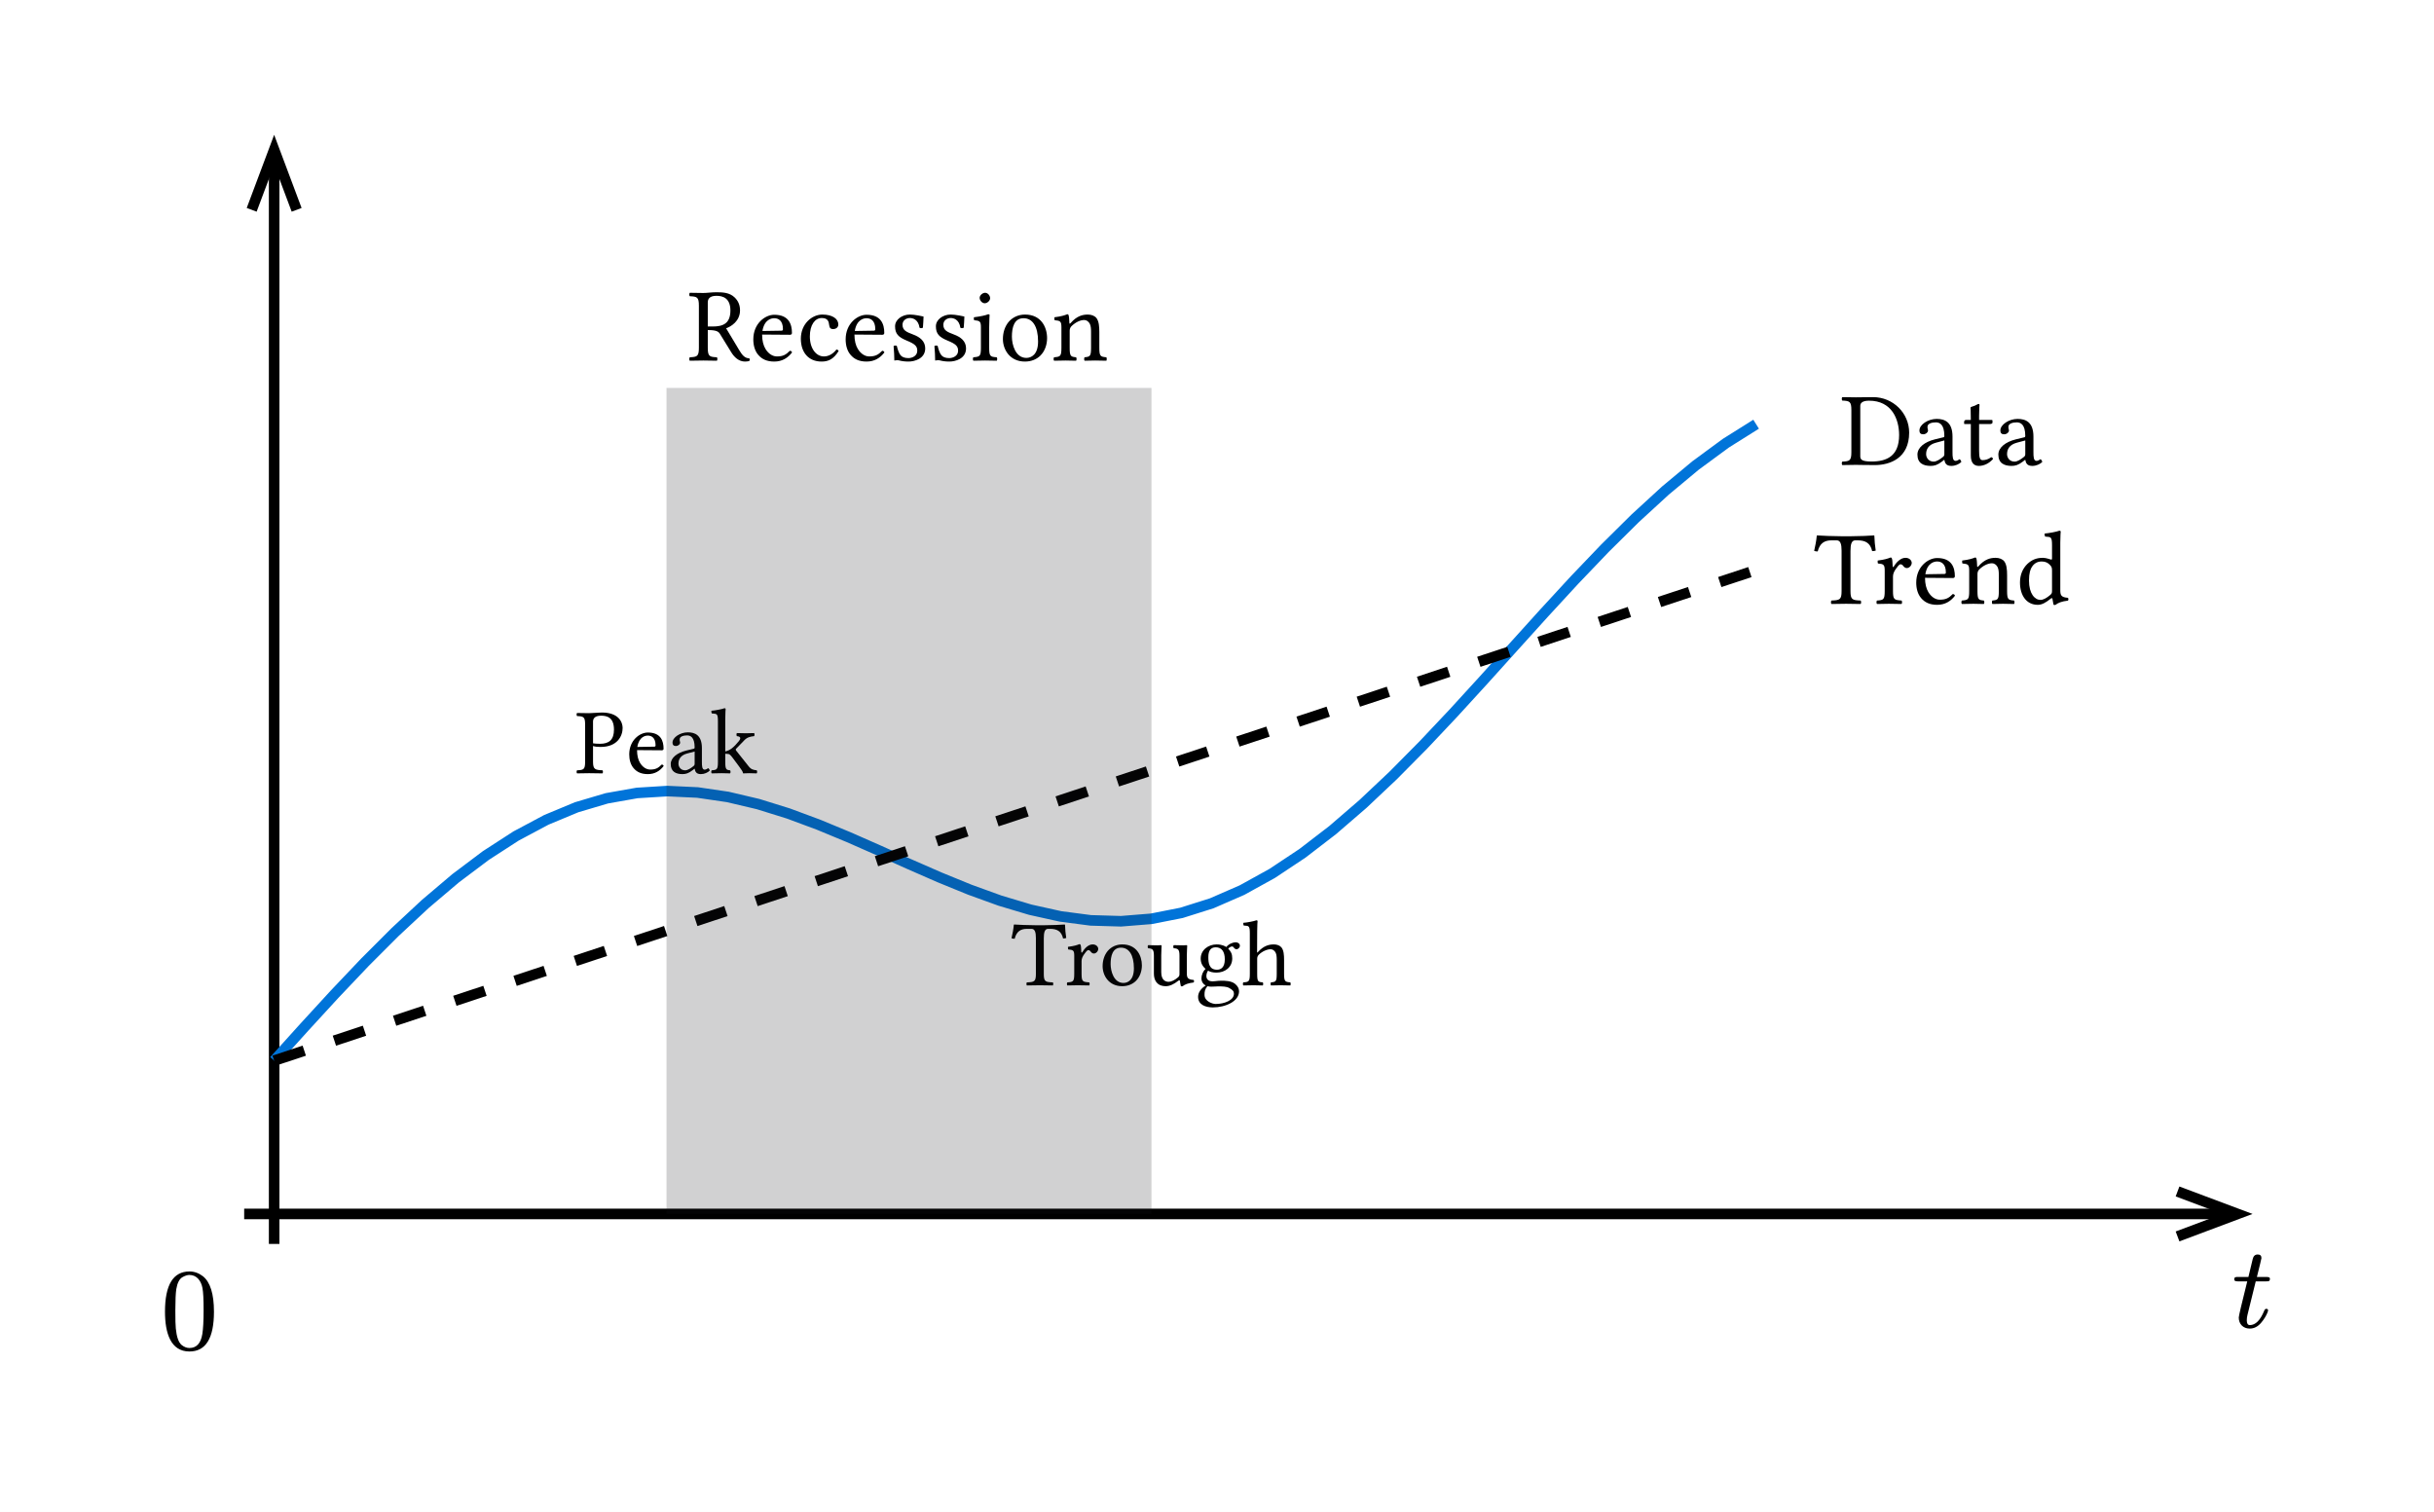
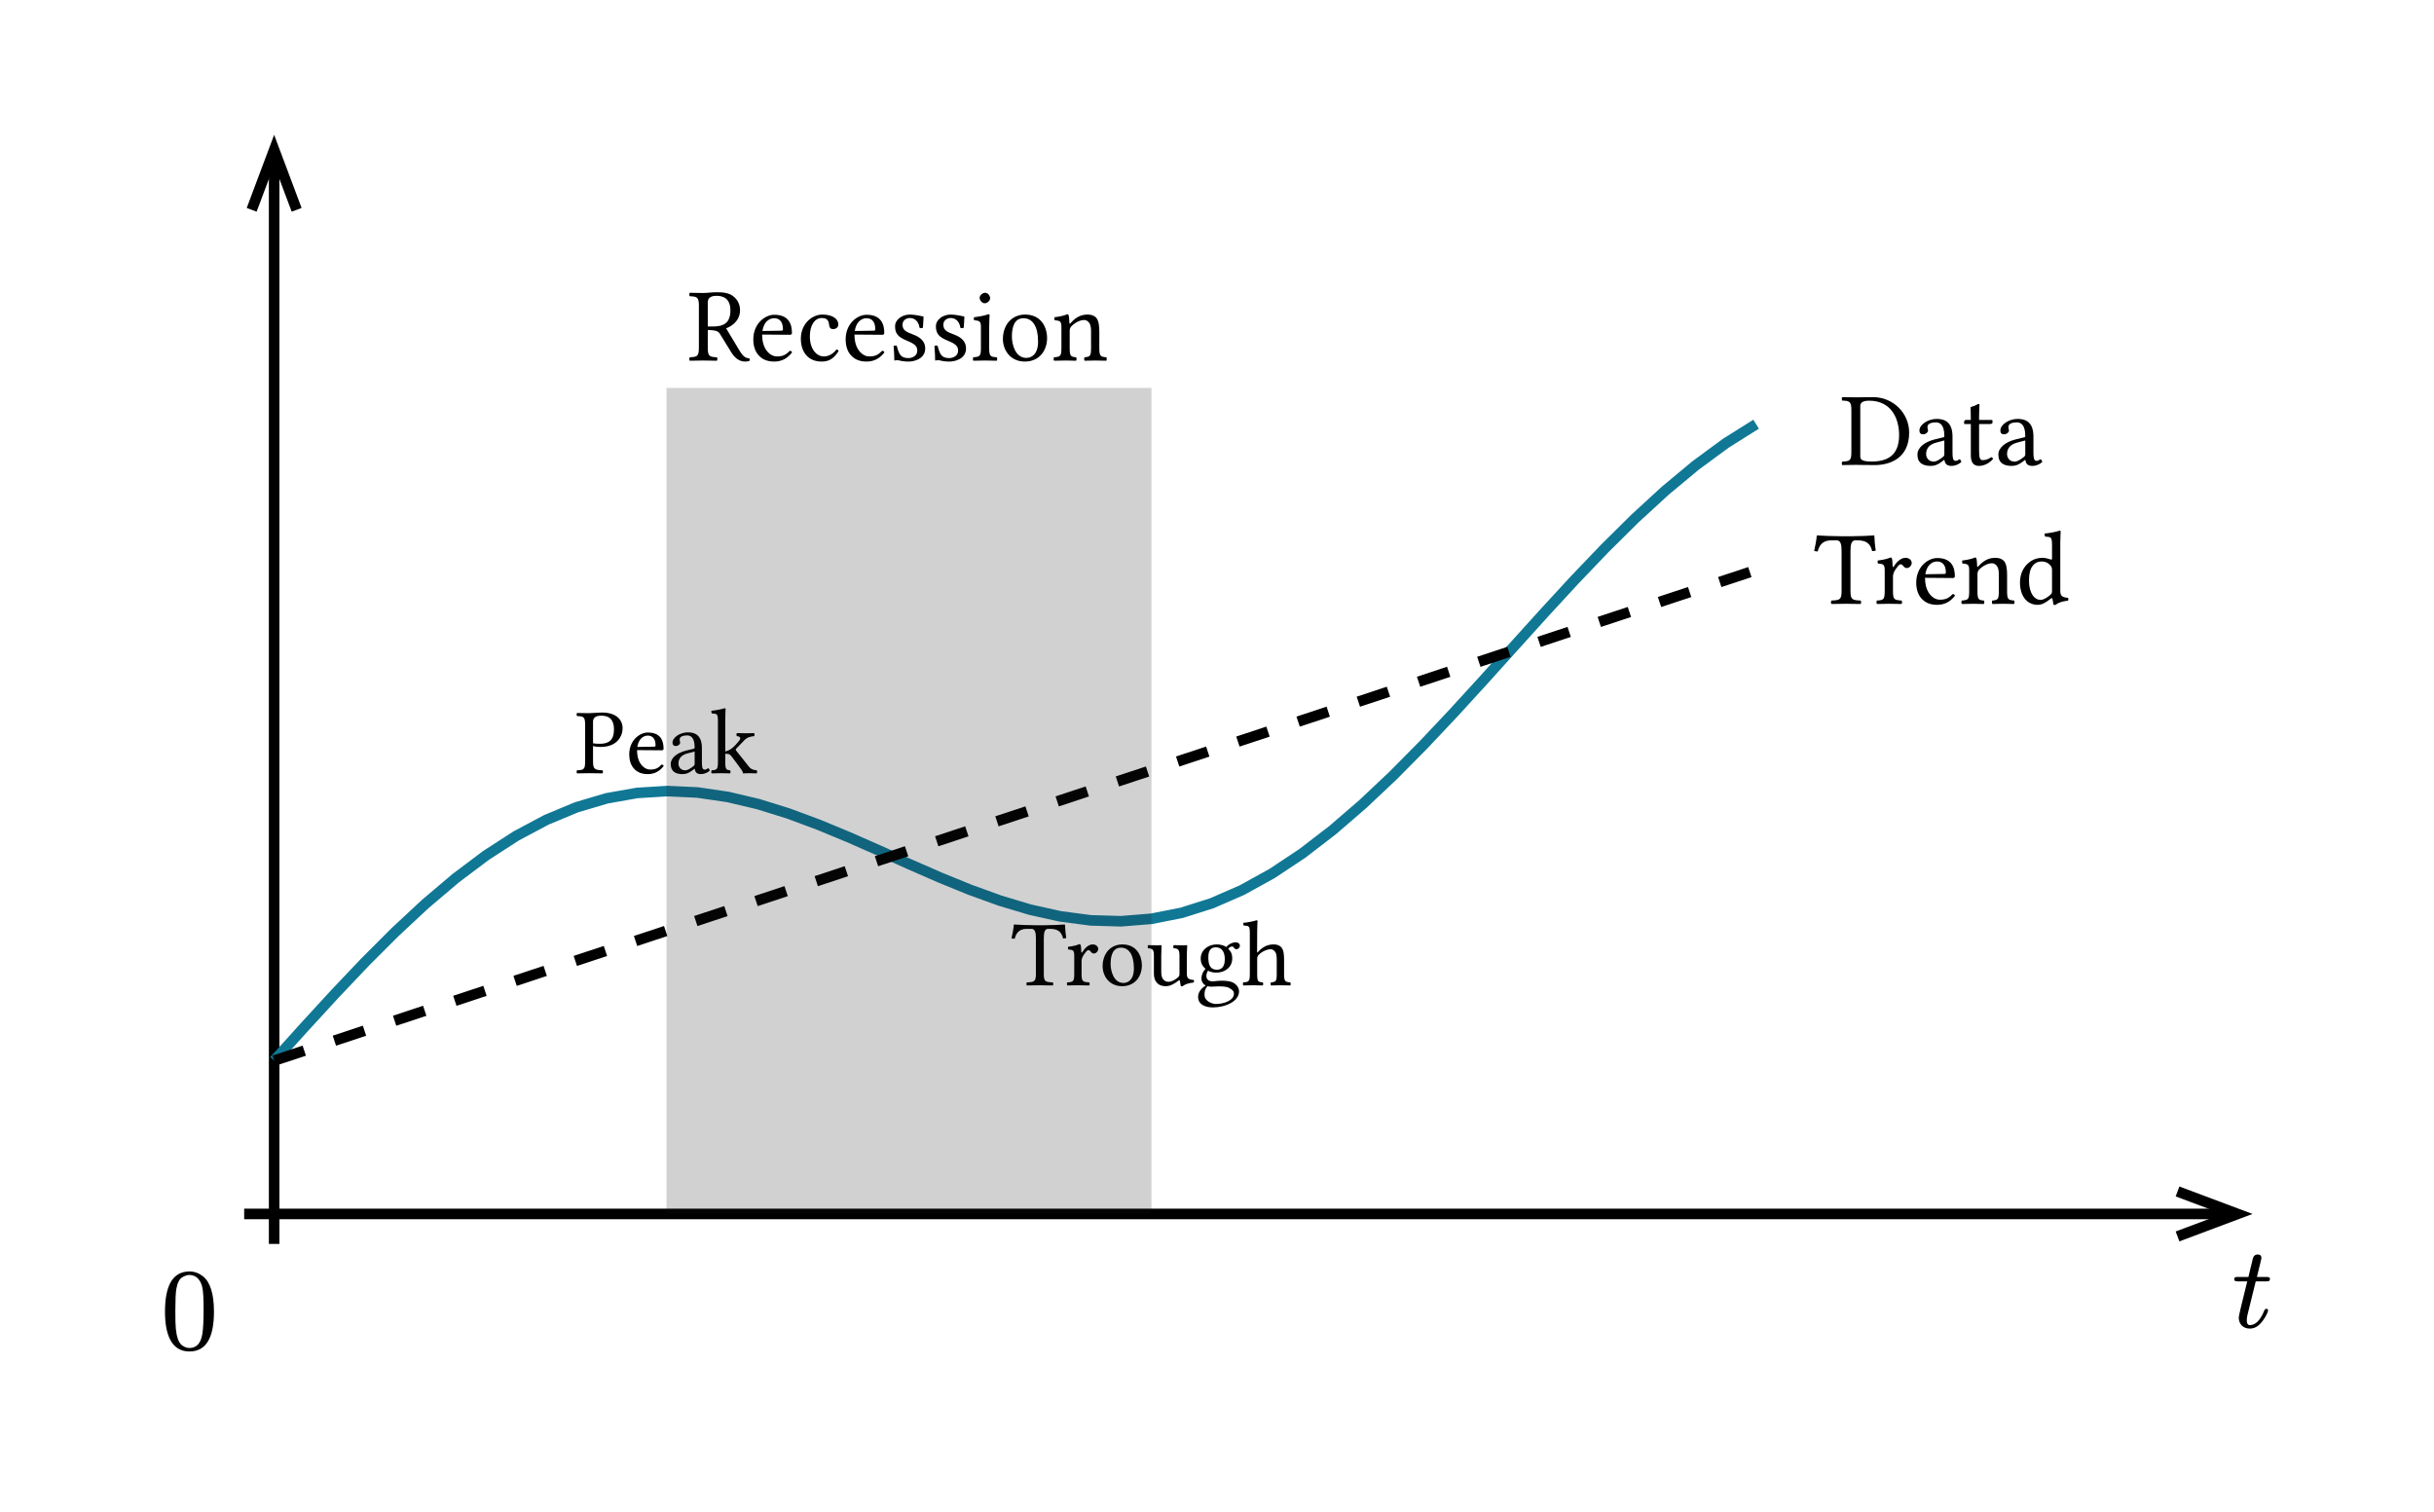
<svg xmlns="http://www.w3.org/2000/svg" xmlns:xlink="http://www.w3.org/1999/xlink" class="typst-doc" viewBox="0 0 230.171 142.977" width="230.171pt" height="142.977pt">
  <path class="typst-shape" fill="#ffffff" fill-rule="nonzero" d="M 0 0 L 0 142.977 L 230.171 142.977 L 230.171 0 Z " />
  <g>
    <g transform="translate(14.17323 14.17323)">
      <g class="typst-group">
        <g>
          <g transform="translate(8.917323 100.6232)">
            <path class="typst-shape" fill="none" stroke="#000000" stroke-width="1" stroke-linecap="butt" stroke-linejoin="miter" stroke-miterlimit="4" d="M 0 0 L 187.997 0 " />
          </g>
          <g transform="translate(191.7453 98.49726)">
            <path class="typst-shape" fill="none" stroke="#000000" stroke-width="1" stroke-linecap="butt" stroke-linejoin="miter" stroke-miterlimit="4" d="M 0 4.252 L 5.669 2.126 L 0 0 " />
          </g>
          <g transform="translate(195.8531 103.4579)">
            <path class="typst-shape" fill="none" d="M 0 0 L 5.971 0 L 5.971 9.007 L 0 9.007 L 0 0 Z " />
          </g>
          <g transform="translate(195.8531 103.4579)">
            <g class="typst-group">
              <g>
                <g transform="translate(0 0)">
                  <g class="typst-group">
                    <g>
                      <g transform="translate(0.0000001259843 0)">
                        <g class="typst-group">
                          <g>
                            <g transform="translate(-0 -0)">
                              <path class="typst-shape" fill="#ffffff" fill-rule="nonzero" d="M 0 0 L 0 9.007 L 5.971 9.007 L 5.971 0 Z " />
                            </g>
                            <g transform="translate(1 7.886)">
                              <g class="typst-text" transform="scale(1, -1)">
                                <use xlink:href="#gC0C5B075D7D0DF9002D8780689EB3AE2" x="0" fill="#000000" fill-rule="nonzero" />
                              </g>
                            </g>
                          </g>
                        </g>
                      </g>
                    </g>
                  </g>
                </g>
              </g>
            </g>
          </g>
          <g transform="translate(11.75197 0.5000011)">
            <path class="typst-shape" fill="none" stroke="#000000" stroke-width="1" stroke-linecap="butt" stroke-linejoin="miter" stroke-miterlimit="4" d="M 0 102.958 L 0 0 " />
          </g>
          <g transform="translate(9.625984 0)">
            <path class="typst-shape" fill="none" stroke="#000000" stroke-width="1" stroke-linecap="butt" stroke-linejoin="miter" stroke-miterlimit="4" d="M 4.252 5.669 L 2.126 0 L 0 5.669 " />
          </g>
          <g transform="translate(0 104.8752)">
            <path class="typst-shape" fill="none" d="M 0 0 L 7.5 0 L 7.5 9.755 L 0 9.755 L 0 0 Z " />
          </g>
          <g transform="translate(-0.0000002362205 104.8752)">
            <g class="typst-group">
              <g>
                <g transform="translate(0 0)">
                  <g class="typst-group">
                    <g>
                      <g transform="translate(0 0)">
                        <g class="typst-group">
                          <g>
                            <g transform="translate(-0 -0)">
                              <path class="typst-shape" fill="#ffffff" fill-rule="nonzero" d="M 0 0 L 0 9.513 L 7.5 9.513 L 7.5 0 Z " />
                            </g>
                            <g transform="translate(1 8.513)">
                              <g class="typst-text" transform="scale(1, -1)">
                                <use xlink:href="#g75D16F200A9D6B7327F41262103AEB3E" x="0" fill="#000000" fill-rule="nonzero" />
                              </g>
                            </g>
                          </g>
                        </g>
                      </g>
                    </g>
                  </g>
                </g>
              </g>
            </g>
          </g>
          <g transform="translate(11.75197 25.94146)">
-             <path class="typst-shape" fill="none" stroke="#0074d9" stroke-width="1" stroke-linecap="butt" stroke-linejoin="miter" stroke-miterlimit="4" d="M 0 60.183 L 2.86 57.014 L 5.72 53.898 L 8.58 50.885 L 11.44 48.025 L 14.3 45.363 L 17.16 42.939 L 20.02 40.788 L 22.88 38.939 L 25.74 37.414 L 28.6 36.224 L 31.46 35.377 L 34.32 34.871 L 37.18 34.694 L 40.04 34.828 L 42.9 35.248 L 45.76 35.922 L 48.62 36.811 L 51.481 37.873 L 54.341 39.058 L 57.201 40.318 L 60.061 41.6 L 62.921 42.851 L 65.781 44.019 L 68.641 45.055 L 71.501 45.911 L 74.361 46.545 L 77.221 46.92 L 80.081 47.004 L 82.941 46.773 L 85.801 46.21 L 88.661 45.306 L 91.521 44.06 L 94.381 42.479 L 97.241 40.578 L 100.101 38.38 L 102.961 35.913 L 105.821 33.215 L 108.681 30.326 L 111.541 27.293 L 114.401 24.164 L 117.261 20.992 L 120.121 17.828 L 122.981 14.725 L 125.841 11.735 L 128.701 8.904 L 131.561 6.279 L 134.421 3.899 L 137.281 1.796 L 140.141 0 " />
+             <path class="typst-shape" fill="none" stroke="#107895" stroke-width="1" stroke-linecap="butt" stroke-linejoin="miter" stroke-miterlimit="4" d="M 0 60.183 L 2.86 57.014 L 5.72 53.898 L 8.58 50.885 L 11.44 48.025 L 14.3 45.363 L 17.16 42.939 L 20.02 40.788 L 22.88 38.939 L 25.74 37.414 L 28.6 36.224 L 31.46 35.377 L 34.32 34.871 L 37.18 34.694 L 40.04 34.828 L 42.9 35.248 L 45.76 35.922 L 48.62 36.811 L 51.481 37.873 L 54.341 39.058 L 57.201 40.318 L 60.061 41.6 L 62.921 42.851 L 65.781 44.019 L 68.641 45.055 L 71.501 45.911 L 74.361 46.545 L 77.221 46.92 L 80.081 47.004 L 82.941 46.773 L 85.801 46.21 L 88.661 45.306 L 91.521 44.06 L 94.381 42.479 L 97.241 40.578 L 100.101 38.38 L 102.961 35.913 L 105.821 33.215 L 108.681 30.326 L 111.541 27.293 L 114.401 24.164 L 117.261 20.992 L 120.121 17.828 L 122.981 14.725 L 125.841 11.735 L 128.701 8.904 L 131.561 6.279 L 134.421 3.899 L 137.281 1.796 L 140.141 0 " />
          </g>
          <g transform="translate(11.75197 39.73021)">
            <path class="typst-shape" fill="none" stroke="#000000" stroke-width="1" stroke-linecap="butt" stroke-linejoin="miter" stroke-miterlimit="4" stroke-dashoffset="0" stroke-dasharray="3 3" d="M 0 46.395 L 2.86 45.448 L 5.72 44.501 L 8.58 43.554 L 11.44 42.607 L 14.3 41.661 L 17.16 40.714 L 20.02 39.767 L 22.88 38.82 L 25.74 37.873 L 28.6 36.926 L 31.46 35.98 L 34.32 35.033 L 37.18 34.086 L 40.04 33.139 L 42.9 32.192 L 45.76 31.245 L 48.62 30.299 L 51.481 29.352 L 54.341 28.405 L 57.201 27.458 L 60.061 26.511 L 62.921 25.564 L 65.781 24.618 L 68.641 23.671 L 71.501 22.724 L 74.361 21.777 L 77.221 20.83 L 80.081 19.883 L 82.941 18.937 L 85.801 17.99 L 88.661 17.043 L 91.521 16.096 L 94.381 15.149 L 97.241 14.202 L 100.101 13.256 L 102.961 12.309 L 105.821 11.362 L 108.681 10.415 L 111.541 9.468 L 114.401 8.521 L 117.261 7.575 L 120.121 6.628 L 122.981 5.681 L 125.841 4.734 L 128.701 3.787 L 131.561 2.84 L 134.421 1.894 L 137.281 0.947 L 140.141 0 " />
          </g>
          <g transform="translate(156.9914 38.59766)">
            <path class="typst-shape" fill="none" d="M 0 2.265 L 24.839 2.265 L 24.839 0 L 0 0 L 0 2.265 Z " />
          </g>
          <g transform="translate(157.3529 36.40876)">
            <g class="typst-group">
              <g>
                <g transform="translate(0 0)">
                  <g class="typst-group">
                    <g>
                      <g transform="translate(0 6.5142)">
                        <g class="typst-text" transform="scale(1, -1)">
                          <use xlink:href="#gFACE19823E23F0D504DA0D9AE1F33C1D" x="0" fill="#000000" fill-rule="nonzero" />
                          <use xlink:href="#g5B69F8C048446335704097F303AB9A55" x="5.712" fill="#000000" fill-rule="nonzero" />
                          <use xlink:href="#g96DDF1794615E27FCB6503C1E7597A12" x="9.316" fill="#000000" fill-rule="nonzero" />
                          <use xlink:href="#g6DF61F96E3487250EBEDD9F5033039EF" x="13.741" fill="#000000" fill-rule="nonzero" />
                          <use xlink:href="#gAD0B67BC0B9CB420A77DC726BDA7E646" x="19.107" fill="#000000" fill-rule="nonzero" />
                        </g>
                      </g>
                    </g>
                  </g>
                </g>
              </g>
            </g>
          </g>
          <g transform="translate(159.5661 25.45118)">
            <path class="typst-shape" fill="none" d="M 0 2.255 L 19.69 2.255 L 19.69 0 L 0 0 L 0 2.255 Z " />
          </g>
          <g transform="translate(159.8526 23.27206)">
            <g class="typst-group">
              <g>
                <g transform="translate(0 0)">
                  <g class="typst-group">
                    <g>
                      <g transform="translate(0 6.5142)">
                        <g class="typst-text" transform="scale(1, -1)">
                          <use xlink:href="#g7BF6B421D6BD95C52F5577C9CAB0CAB1" x="0" fill="#000000" fill-rule="nonzero" />
                          <use xlink:href="#gEF8FFC7ECD243190736F0E7E58BB47DE" x="6.94" fill="#000000" fill-rule="nonzero" />
                          <use xlink:href="#g2D0F9DC39C0C856C86AF2026D8C95379" x="11.464" fill="#000000" fill-rule="nonzero" />
                          <use xlink:href="#gEF8FFC7ECD243190736F0E7E58BB47DE" x="14.593" fill="#000000" fill-rule="nonzero" />
                        </g>
                      </g>
                    </g>
                  </g>
                </g>
              </g>
            </g>
          </g>
          <g transform="translate(39.9854 55.08991)">
            <path class="typst-shape" fill="none" d="M 0 2.004 L 17.738 2.004 L 17.738 0 L 0 0 L 0 2.004 Z " />
          </g>
          <g transform="translate(40.2435 53.15291)">
            <g class="typst-group">
              <g>
                <g transform="translate(0 0)">
                  <g class="typst-group">
                    <g>
                      <g transform="translate(0 5.7904)">
                        <g class="typst-text" transform="scale(1, -1)">
                          <use xlink:href="#g92755B0B6D6D7EB464F6A909FEB9116F" x="0" fill="#000000" fill-rule="nonzero" />
                          <use xlink:href="#g7B6E3B2F7ABD34FCE15EA51A8A1B4753" x="4.761" fill="#000000" fill-rule="nonzero" />
                          <use xlink:href="#g80D57E595C9F36E4B8667E3750C07CF7" x="8.694" fill="#000000" fill-rule="nonzero" />
                          <use xlink:href="#g7A2705C2EAF7C058F6FDB07AD2A198FB" x="12.716" fill="#000000" fill-rule="nonzero" />
                        </g>
                      </g>
                    </g>
                  </g>
                </g>
              </g>
            </g>
          </g>
          <g transform="translate(81.05637 75.80576)">
            <path class="typst-shape" fill="none" d="M 0 2.689 L 27.318 2.689 L 27.318 0 L 0 0 L 0 2.689 Z " />
          </g>
          <g transform="translate(81.45388 73.20763)">
            <g class="typst-group">
              <g>
                <g transform="translate(0 0)">
                  <g class="typst-group">
                    <g>
                      <g transform="translate(0 5.7904)">
                        <g class="typst-text" transform="scale(1, -1)">
                          <use xlink:href="#g6C80A5E0C1E90265657F227F9F405C13" x="0" fill="#000000" fill-rule="nonzero" />
                          <use xlink:href="#gDE46EDD27C6E0A127BCE36DE20E47C72" x="5.078" fill="#000000" fill-rule="nonzero" />
                          <use xlink:href="#gD30F5375D163FA3769535199FE70A736" x="8.281" fill="#000000" fill-rule="nonzero" />
                          <use xlink:href="#g50B1A79BB1E67067DE8DDBC1BABB15C0" x="12.716" fill="#000000" fill-rule="nonzero" />
                          <use xlink:href="#g6F6DCDB0B4F6B9A9DAF03793B730C122" x="17.389" fill="#000000" fill-rule="nonzero" />
                          <use xlink:href="#gAD231134FCFD0F141D557F07D7EF239" x="21.789" fill="#000000" fill-rule="nonzero" />
                        </g>
                      </g>
                    </g>
                  </g>
                </g>
              </g>
            </g>
          </g>
          <g transform="translate(50.29162 15.58387)">
            <path class="typst-shape" fill="none" d="M 0 2.255 L 40.92 2.255 L 40.92 0 L 0 0 L 0 2.255 Z " />
          </g>
          <g transform="translate(50.88705 13.40476)">
            <g class="typst-group">
              <g>
                <g transform="translate(0 0)">
                  <g class="typst-group">
                    <g>
                      <g transform="translate(0 6.5142)">
                        <g class="typst-text" transform="scale(1, -1)">
                          <use xlink:href="#g350404392AD40AA6A98FFE1987FAAEF3" x="0" fill="#000000" fill-rule="nonzero" />
                          <use xlink:href="#g96DDF1794615E27FCB6503C1E7597A12" x="5.811" fill="#000000" fill-rule="nonzero" />
                          <use xlink:href="#gA7296B4258E85CDE94C9F554A2E901DD" x="10.306" fill="#000000" fill-rule="nonzero" />
                          <use xlink:href="#g96DDF1794615E27FCB6503C1E7597A12" x="14.543" fill="#000000" fill-rule="nonzero" />
                          <use xlink:href="#g88ABABCAB6377F1B783F0CE3A78E9C90" x="18.968" fill="#000000" fill-rule="nonzero" />
                          <use xlink:href="#g88ABABCAB6377F1B783F0CE3A78E9C90" x="22.829" fill="#000000" fill-rule="nonzero" />
                          <use xlink:href="#gBC350CA924E65FC2E3CA134BCF8F087A" x="26.69" fill="#000000" fill-rule="nonzero" />
                          <use xlink:href="#g8E54180B988F7C46638D5095BE68A0E6" x="29.373" fill="#000000" fill-rule="nonzero" />
                          <use xlink:href="#g6DF61F96E3487250EBEDD9F5033039EF" x="34.363" fill="#000000" fill-rule="nonzero" />
                        </g>
                      </g>
                    </g>
                  </g>
                </g>
              </g>
            </g>
          </g>
          <g transform="translate(48.8543 22.51069)">
            <path class="typst-shape" fill="#15191d32" fill-rule="nonzero" d="M 0 0 L 0 78.113 L 45.861 78.113 L 45.861 0 L 0 0 Z " />
          </g>
        </g>
      </g>
    </g>
  </g>
  <defs id="glyph">
    <symbol id="gC0C5B075D7D0DF9002D8780689EB3AE2" overflow="visible">
      <path d="M 3.63 4.609 C 3.63 4.708 3.52 4.763 3.289 4.763 L 2.398 4.763 C 2.684 5.907 2.827 6.501 2.827 6.545 C 2.827 6.776 2.706 6.886 2.475 6.886 C 2.222 6.886 2.068 6.743 2.002 6.457 L 1.595 4.763 L 0.616 4.763 C 0.374 4.763 0.253 4.752 0.253 4.521 C 0.253 4.4 0.363 4.345 0.594 4.345 L 1.485 4.345 C 0.946 2.2 0.682 1.067 0.682 0.924 C 0.682 0.308 1.1 -0.121 1.716 -0.121 C 2.134 -0.121 2.497 0.066 2.816 0.451 C 3.08 0.77 3.267 1.078 3.388 1.375 C 3.432 1.496 3.454 1.562 3.454 1.595 C 3.454 1.694 3.399 1.749 3.289 1.749 C 3.201 1.749 3.135 1.694 3.091 1.573 C 2.717 0.66 2.266 0.209 1.727 0.209 C 1.54 0.209 1.441 0.363 1.441 0.66 C 1.441 0.825 1.463 1.001 1.507 1.177 L 2.288 4.345 L 3.267 4.345 C 3.553 4.345 3.63 4.367 3.63 4.609 Z " />
    </symbol>
    <symbol id="g75D16F200A9D6B7327F41262103AEB3E" overflow="visible">
      <path d="M 2.739 -0.242 C 4.29 -0.242 5.06 1.012 5.06 3.52 C 5.06 5.203 4.708 6.325 4.015 6.875 C 3.63 7.172 3.201 7.326 2.75 7.326 C 1.199 7.326 0.429 6.061 0.429 3.52 C 0.429 1.496 0.968 -0.242 2.739 -0.242 Z M 3.971 5.764 C 4.048 5.379 4.081 4.675 4.081 3.652 C 4.081 2.64 4.037 1.892 3.96 1.408 C 3.817 0.528 3.41 0.088 2.739 0.088 C 2.486 0.088 2.233 0.187 2.002 0.374 C 1.705 0.627 1.529 1.144 1.452 1.936 C 1.419 2.211 1.408 2.783 1.408 3.652 C 1.408 4.609 1.441 5.28 1.496 5.643 C 1.595 6.248 1.793 6.633 2.101 6.798 C 2.343 6.93 2.552 6.996 2.739 6.996 C 3.454 6.996 3.85 6.413 3.971 5.764 Z " />
    </symbol>
    <symbol id="gFACE19823E23F0D504DA0D9AE1F33C1D" overflow="visible">
      <path d="M 3.465 1.208 L 3.465 4.99 C 3.465 5.623 3.564 5.999 3.92 5.999 L 4.138 5.999 C 4.881 5.999 5.346 5.742 5.514 4.98 C 5.623 4.98 5.762 4.99 5.851 5.029 C 5.782 5.485 5.732 5.989 5.722 6.435 C 5.722 6.445 5.702 6.465 5.692 6.465 C 5.356 6.435 4.257 6.386 3.475 6.386 L 2.623 6.386 C 1.861 6.386 0.693 6.435 0.317 6.465 C 0.297 6.465 0.277 6.445 0.277 6.435 C 0.238 5.989 0.139 5.475 0.03 5 C 0.129 4.96 0.247 4.95 0.366 4.95 C 0.564 5.742 1.02 5.999 1.673 5.999 L 2.158 5.999 C 2.525 5.999 2.623 5.623 2.623 5.019 L 2.623 1.208 C 2.623 0.386 2.455 0.337 1.663 0.307 C 1.604 0.247 1.604 0.04 1.663 -0.02 C 2.148 -0.01 2.653 0 3.049 0 C 3.425 0 3.93 -0.01 4.425 -0.02 C 4.485 0.04 4.485 0.247 4.425 0.307 C 3.633 0.337 3.465 0.386 3.465 1.208 Z " />
    </symbol>
    <symbol id="g5B69F8C048446335704097F303AB9A55" overflow="visible">
      <path d="M 1.742 3.544 C 1.723 3.94 1.713 4.198 1.663 4.297 C 1.643 4.346 1.624 4.376 1.544 4.376 C 1.267 4.267 1.01 4.178 0.327 4.089 C 0.307 4.029 0.327 3.871 0.346 3.812 C 0.881 3.762 0.99 3.712 0.99 3.138 L 0.99 1.208 C 0.99 0.386 0.871 0.346 0.257 0.307 C 0.198 0.247 0.198 0.04 0.257 -0.02 C 0.604 -0.01 0.99 0 1.386 0 C 1.782 0 2.237 -0.01 2.584 -0.02 C 2.643 0.04 2.643 0.247 2.584 0.307 C 1.891 0.356 1.772 0.386 1.772 1.208 L 1.772 2.584 C 1.772 2.841 1.891 3.069 2.01 3.247 C 2.119 3.406 2.346 3.732 2.465 3.732 C 2.554 3.732 2.643 3.712 2.723 3.604 C 2.792 3.505 2.911 3.376 3.079 3.376 C 3.317 3.376 3.544 3.623 3.544 3.871 C 3.544 4.059 3.366 4.346 2.95 4.346 C 2.485 4.346 2.079 3.91 1.851 3.524 C 1.792 3.416 1.742 3.495 1.742 3.544 Z " />
    </symbol>
    <symbol id="g96DDF1794615E27FCB6503C1E7597A12" overflow="visible">
      <path d="M 3.821 0.921 C 3.455 0.544 3.168 0.386 2.594 0.386 C 2.237 0.386 1.822 0.594 1.515 1.099 C 1.317 1.426 1.198 1.881 1.198 2.455 L 3.831 2.435 C 3.95 2.435 4.019 2.495 4.019 2.604 C 4.019 3.435 3.722 4.326 2.346 4.326 C 1.485 4.326 0.366 3.505 0.366 2 C 0.366 1.445 0.505 0.911 0.832 0.535 C 1.168 0.139 1.633 -0.099 2.346 -0.099 C 3.099 -0.099 3.633 0.247 4.029 0.762 C 4 0.861 3.94 0.911 3.821 0.921 Z M 1.228 2.792 C 1.416 3.91 2.109 4 2.346 4 C 2.723 4 3.168 3.792 3.168 2.96 C 3.168 2.871 3.128 2.821 3.019 2.821 Z " />
    </symbol>
    <symbol id="g6DF61F96E3487250EBEDD9F5033039EF" overflow="visible">
      <path d="M 1.822 3.544 C 1.762 3.475 1.703 3.455 1.703 3.544 C 1.693 3.812 1.673 4.198 1.624 4.297 C 1.604 4.346 1.584 4.376 1.505 4.376 C 1.228 4.267 0.97 4.178 0.287 4.089 C 0.267 4.029 0.287 3.871 0.307 3.812 C 0.842 3.762 0.95 3.712 0.95 3.138 L 0.95 1.208 C 0.95 0.396 0.851 0.356 0.257 0.307 C 0.198 0.247 0.198 0.04 0.257 -0.02 C 0.554 -0.01 0.95 0 1.346 0 C 1.742 0 2.039 -0.01 2.336 -0.02 C 2.396 0.04 2.396 0.247 2.336 0.307 C 1.831 0.356 1.732 0.396 1.732 1.208 L 1.732 2.831 C 1.732 3.039 1.822 3.158 1.901 3.247 C 2.277 3.613 2.723 3.831 3.109 3.831 C 3.307 3.831 3.514 3.703 3.633 3.475 C 3.732 3.277 3.752 3.01 3.752 2.713 L 3.752 1.208 C 3.752 0.396 3.653 0.356 3.138 0.307 C 3.089 0.247 3.089 0.04 3.138 -0.02 C 3.435 -0.01 3.752 0 4.148 0 C 4.544 0 4.901 -0.01 5.197 -0.02 C 5.247 0.04 5.247 0.247 5.197 0.307 C 4.643 0.356 4.534 0.396 4.534 1.208 L 4.534 2.683 C 4.534 3.227 4.495 3.703 4.267 4.01 C 4.099 4.227 3.792 4.346 3.445 4.346 C 2.96 4.346 2.406 4.217 1.822 3.544 Z " />
    </symbol>
    <symbol id="gAD0B67BC0B9CB420A77DC726BDA7E646" overflow="visible">
      <path d="M 3.307 0.495 C 3.356 0.535 3.445 0.554 3.455 0.485 C 3.485 0.247 3.564 -0.099 3.564 -0.099 C 3.643 -0.129 3.693 -0.119 3.752 -0.099 C 3.97 0.079 4.316 0.228 4.92 0.297 C 4.98 0.356 4.98 0.505 4.92 0.564 C 4.287 0.614 4.198 0.802 4.198 1.287 L 4.198 5.772 C 4.198 6.415 4.237 6.811 4.237 6.811 C 4.237 6.88 4.198 6.91 4.109 6.91 C 3.861 6.811 3.119 6.673 2.723 6.643 C 2.703 6.564 2.723 6.405 2.782 6.346 C 2.812 6.346 2.841 6.346 2.871 6.346 C 3.307 6.316 3.416 6.316 3.416 5.534 L 3.416 4.267 C 3.416 4.198 3.396 4.178 3.326 4.178 C 3.287 4.178 2.881 4.346 2.554 4.346 C 1.901 4.346 1.465 4.128 1.069 3.752 C 0.643 3.326 0.386 2.742 0.386 2.01 C 0.386 0.792 1 -0.099 2.069 -0.099 C 2.455 -0.099 2.821 0.099 3.307 0.495 Z M 3.416 1.228 C 3.416 1.04 3.396 0.96 3.257 0.842 C 2.891 0.525 2.574 0.366 2.326 0.366 C 1.792 0.366 1.238 0.95 1.238 2.188 C 1.238 2.901 1.376 3.297 1.525 3.505 C 1.831 3.97 2.247 4 2.445 4 C 2.802 4 3.049 3.871 3.247 3.643 C 3.386 3.485 3.416 3.416 3.416 3.109 Z " />
    </symbol>
    <symbol id="g7BF6B421D6BD95C52F5577C9CAB0CAB1" overflow="visible">
      <path d="M 1.465 6.386 C 1.109 6.386 0.584 6.395 0.188 6.405 C 0.129 6.346 0.129 6.138 0.188 6.079 C 0.881 6.049 1.049 5.999 1.049 5.178 L 1.049 1.208 C 1.049 0.386 0.881 0.337 0.188 0.307 C 0.129 0.247 0.129 0.04 0.188 -0.02 C 0.574 -0.01 1.099 0 1.475 0 C 1.841 0 2.257 -0.02 3.277 -0.02 C 4.673 -0.02 6.514 0.614 6.514 3.049 C 6.514 4.891 5 6.405 3.099 6.405 C 2.396 6.405 1.851 6.386 1.465 6.386 Z M 1.891 0.832 L 1.891 5.584 C 1.891 5.93 2.237 6.069 2.723 6.069 C 4.861 6.069 5.564 4.336 5.564 2.812 C 5.564 0.812 4.366 0.317 2.97 0.317 C 2 0.317 1.891 0.515 1.891 0.832 Z " />
    </symbol>
    <symbol id="gEF8FFC7ECD243190736F0E7E58BB47DE" overflow="visible">
      <path d="M 2.901 0.475 C 2.96 0.168 3.069 -0.099 3.564 -0.099 C 3.94 -0.099 4.297 0.069 4.505 0.267 C 4.485 0.386 4.445 0.475 4.336 0.535 C 4.267 0.475 4.099 0.376 3.97 0.376 C 3.683 0.376 3.673 0.762 3.673 1.218 L 3.673 2.673 C 3.673 4.079 2.901 4.346 2.178 4.346 C 1.366 4.346 0.544 3.812 0.544 3.247 C 0.544 3.01 0.663 2.891 0.891 2.891 C 1.178 2.891 1.356 3.099 1.356 3.227 C 1.356 3.297 1.346 3.366 1.327 3.406 C 1.317 3.435 1.307 3.495 1.307 3.604 C 1.307 3.91 1.723 4.019 2.099 4.019 C 2.435 4.019 2.901 3.851 2.901 2.732 C 2.901 2.663 2.871 2.623 2.841 2.614 L 1.99 2.406 C 1.04 2.168 0.356 1.643 0.356 0.97 C 0.356 0.158 0.911 -0.099 1.604 -0.099 C 1.95 -0.099 2.247 -0.02 2.683 0.317 L 2.881 0.475 Z M 2.901 2.307 L 2.901 1 C 2.901 0.871 2.841 0.802 2.762 0.743 C 2.505 0.535 2.168 0.307 1.891 0.307 C 1.396 0.307 1.178 0.703 1.178 1.01 C 1.178 1.455 1.386 1.911 2.119 2.099 Z " />
    </symbol>
    <symbol id="g2D0F9DC39C0C856C86AF2026D8C95379" overflow="visible">
      <path d="M 0.426 4.247 C 0.287 4.247 0.247 4.128 0.247 4.049 L 0.247 3.92 C 0.247 3.871 0.257 3.861 0.297 3.861 L 0.881 3.861 L 0.881 0.881 C 0.881 0.178 1.188 -0.099 1.643 -0.099 C 2.099 -0.099 2.594 0.119 2.98 0.554 C 2.96 0.653 2.901 0.713 2.802 0.723 C 2.544 0.525 2.247 0.446 1.99 0.446 C 1.723 0.446 1.663 0.743 1.663 1.356 L 1.663 3.861 L 2.693 3.861 C 2.792 3.861 2.93 3.901 2.93 3.99 L 2.93 4.188 C 2.93 4.227 2.901 4.247 2.851 4.247 L 1.663 4.247 L 1.663 4.633 C 1.663 5.277 1.703 5.673 1.703 5.673 C 1.703 5.732 1.673 5.762 1.624 5.762 C 1.584 5.762 1.495 5.722 1.406 5.673 C 1.297 5.613 1.198 5.564 1.069 5.534 C 0.95 5.495 0.851 5.465 0.851 5.396 C 0.851 5.277 0.881 5.346 0.881 4.247 Z " />
    </symbol>
    <symbol id="g92755B0B6D6D7EB464F6A909FEB9116F" overflow="visible">
      <path d="M 0.915 4.602 L 0.915 1.074 C 0.915 0.343 0.766 0.299 0.15 0.273 C 0.097 0.22 0.097 0.035 0.15 -0.018 C 0.546 -0.009 0.977 0 1.294 0 C 1.602 0 2.121 -0.009 2.561 -0.018 C 2.614 0.035 2.614 0.22 2.561 0.273 C 1.874 0.308 1.663 0.343 1.663 1.074 L 1.663 2.57 C 1.857 2.508 2.068 2.482 2.376 2.482 C 3.978 2.482 4.462 3.529 4.462 4.277 C 4.462 4.796 4.118 5.738 2.49 5.738 C 2.156 5.738 1.637 5.676 1.285 5.676 C 0.959 5.676 0.502 5.685 0.15 5.694 C 0.097 5.641 0.097 5.456 0.15 5.403 C 0.766 5.377 0.915 5.333 0.915 4.602 Z M 1.663 4.875 C 1.663 5.13 1.795 5.438 2.429 5.438 C 3.036 5.438 3.643 5.236 3.643 4.118 C 3.643 3.168 3.186 2.781 2.332 2.781 C 2.112 2.781 1.76 2.798 1.663 2.825 Z " />
    </symbol>
    <symbol id="g7B6E3B2F7ABD34FCE15EA51A8A1B4753" overflow="visible">
      <path d="M 3.397 0.818 C 3.071 0.484 2.816 0.343 2.306 0.343 C 1.989 0.343 1.619 0.528 1.346 0.977 C 1.17 1.267 1.065 1.672 1.065 2.182 L 3.406 2.165 C 3.511 2.165 3.573 2.218 3.573 2.314 C 3.573 3.054 3.309 3.846 2.086 3.846 C 1.32 3.846 0.326 3.115 0.326 1.778 C 0.326 1.285 0.449 0.81 0.739 0.475 C 1.038 0.123 1.452 -0.088 2.086 -0.088 C 2.754 -0.088 3.23 0.22 3.582 0.678 C 3.555 0.766 3.502 0.81 3.397 0.818 Z M 1.091 2.482 C 1.258 3.476 1.874 3.555 2.086 3.555 C 2.42 3.555 2.816 3.37 2.816 2.631 C 2.816 2.552 2.781 2.508 2.684 2.508 Z " />
    </symbol>
    <symbol id="g80D57E595C9F36E4B8667E3750C07CF7" overflow="visible">
      <path d="M 2.578 0.422 C 2.631 0.15 2.728 -0.088 3.168 -0.088 C 3.502 -0.088 3.819 0.062 4.004 0.238 C 3.986 0.343 3.951 0.422 3.854 0.475 C 3.793 0.422 3.643 0.334 3.529 0.334 C 3.274 0.334 3.265 0.678 3.265 1.082 L 3.265 2.376 C 3.265 3.626 2.578 3.863 1.936 3.863 C 1.214 3.863 0.484 3.388 0.484 2.886 C 0.484 2.675 0.59 2.57 0.792 2.57 C 1.047 2.57 1.206 2.754 1.206 2.869 C 1.206 2.93 1.197 2.992 1.179 3.027 C 1.17 3.054 1.162 3.106 1.162 3.203 C 1.162 3.476 1.531 3.573 1.866 3.573 C 2.165 3.573 2.578 3.423 2.578 2.429 C 2.578 2.367 2.552 2.332 2.526 2.323 L 1.769 2.138 C 0.924 1.927 0.317 1.461 0.317 0.862 C 0.317 0.141 0.81 -0.088 1.426 -0.088 C 1.734 -0.088 1.998 -0.018 2.385 0.282 L 2.561 0.422 Z M 2.578 2.05 L 2.578 0.889 C 2.578 0.774 2.526 0.713 2.455 0.66 C 2.226 0.475 1.927 0.273 1.681 0.273 C 1.241 0.273 1.047 0.625 1.047 0.898 C 1.047 1.294 1.232 1.698 1.883 1.866 Z " />
    </symbol>
    <symbol id="g7A2705C2EAF7C058F6FDB07AD2A198FB" overflow="visible">
      <path d="M 0.757 1.074 C 0.757 0.343 0.66 0.308 0.167 0.273 C 0.114 0.22 0.114 0.035 0.167 -0.018 C 0.458 -0.009 0.757 0 1.109 0 C 1.417 0 1.707 -0.009 1.91 -0.018 C 1.962 0.035 1.962 0.22 1.91 0.273 C 1.549 0.308 1.452 0.343 1.452 1.074 L 1.452 1.839 C 1.619 1.83 1.742 1.822 1.83 1.795 C 1.927 1.725 2.006 1.646 2.112 1.505 L 2.754 0.642 C 3.01 0.299 3.115 0.132 3.124 0.026 C 3.124 0 3.133 -0.018 3.159 -0.018 C 3.335 -0.009 3.529 0 3.705 0 C 3.978 0 4.25 -0.009 4.426 -0.018 C 4.479 0.035 4.479 0.22 4.426 0.273 C 4.127 0.308 3.907 0.343 3.67 0.642 L 2.508 2.103 C 2.473 2.147 2.446 2.182 2.446 2.226 C 2.446 2.262 2.446 2.279 2.482 2.314 L 3.256 3.115 C 3.52 3.397 3.828 3.467 4.18 3.502 C 4.233 3.555 4.233 3.74 4.18 3.793 C 3.978 3.784 3.731 3.775 3.414 3.775 C 3.08 3.775 2.754 3.784 2.552 3.793 C 2.499 3.74 2.499 3.555 2.552 3.502 C 3.045 3.467 2.834 3.159 2.754 3.054 C 2.552 2.798 2.279 2.499 2.05 2.332 C 1.857 2.191 1.619 2.086 1.452 2.059 L 1.452 5.13 C 1.452 5.702 1.487 6.054 1.487 6.054 C 1.487 6.116 1.452 6.142 1.373 6.142 C 1.153 6.054 0.493 5.931 0.141 5.905 C 0.123 5.834 0.141 5.694 0.194 5.641 C 0.22 5.641 0.246 5.641 0.273 5.641 C 0.66 5.614 0.757 5.614 0.757 4.919 Z " />
    </symbol>
    <symbol id="g6C80A5E0C1E90265657F227F9F405C13" overflow="visible">
      <path d="M 3.08 1.074 L 3.08 4.435 C 3.08 4.998 3.168 5.333 3.485 5.333 L 3.678 5.333 C 4.338 5.333 4.752 5.104 4.902 4.426 C 4.998 4.426 5.122 4.435 5.201 4.47 C 5.139 4.875 5.095 5.324 5.086 5.72 C 5.086 5.729 5.069 5.746 5.06 5.746 C 4.761 5.72 3.784 5.676 3.089 5.676 L 2.332 5.676 C 1.654 5.676 0.616 5.72 0.282 5.746 C 0.264 5.746 0.246 5.729 0.246 5.72 C 0.211 5.324 0.123 4.866 0.026 4.444 C 0.114 4.409 0.22 4.4 0.326 4.4 C 0.502 5.104 0.906 5.333 1.487 5.333 L 1.918 5.333 C 2.244 5.333 2.332 4.998 2.332 4.462 L 2.332 1.074 C 2.332 0.343 2.182 0.299 1.478 0.273 C 1.426 0.22 1.426 0.035 1.478 -0.018 C 1.91 -0.009 2.358 0 2.71 0 C 3.045 0 3.494 -0.009 3.934 -0.018 C 3.986 0.035 3.986 0.22 3.934 0.273 C 3.23 0.299 3.08 0.343 3.08 1.074 Z " />
    </symbol>
    <symbol id="gDE46EDD27C6E0A127BCE36DE20E47C72" overflow="visible">
      <path d="M 1.549 3.15 C 1.531 3.502 1.522 3.731 1.478 3.819 C 1.461 3.863 1.443 3.89 1.373 3.89 C 1.126 3.793 0.898 3.714 0.29 3.634 C 0.273 3.582 0.29 3.441 0.308 3.388 C 0.783 3.344 0.88 3.3 0.88 2.79 L 0.88 1.074 C 0.88 0.343 0.774 0.308 0.229 0.273 C 0.176 0.22 0.176 0.035 0.229 -0.018 C 0.537 -0.009 0.88 0 1.232 0 C 1.584 0 1.989 -0.009 2.297 -0.018 C 2.35 0.035 2.35 0.22 2.297 0.273 C 1.681 0.317 1.575 0.343 1.575 1.074 L 1.575 2.297 C 1.575 2.526 1.681 2.728 1.786 2.886 C 1.883 3.027 2.086 3.318 2.191 3.318 C 2.27 3.318 2.35 3.3 2.42 3.203 C 2.482 3.115 2.587 3.001 2.737 3.001 C 2.948 3.001 3.15 3.221 3.15 3.441 C 3.15 3.608 2.992 3.863 2.622 3.863 C 2.209 3.863 1.848 3.476 1.646 3.133 C 1.593 3.036 1.549 3.106 1.549 3.15 Z " />
    </symbol>
    <symbol id="gD30F5375D163FA3769535199FE70A736" overflow="visible">
      <path d="M 0.361 1.804 C 0.361 0.906 0.959 -0.088 2.209 -0.088 C 2.772 -0.088 3.203 0.114 3.502 0.405 C 3.898 0.792 4.074 1.346 4.074 1.883 C 4.074 2.798 3.573 3.863 2.226 3.863 C 1.646 3.863 1.17 3.626 0.845 3.247 C 0.528 2.869 0.361 2.358 0.361 1.804 Z M 2.094 3.555 C 2.851 3.555 3.318 2.869 3.318 1.602 C 3.318 0.493 2.746 0.22 2.332 0.22 C 1.417 0.22 1.118 1.329 1.118 2.006 C 1.118 2.772 1.302 3.555 2.094 3.555 Z " />
    </symbol>
    <symbol id="g50B1A79BB1E67067DE8DDBC1BABB15C0" overflow="visible">
      <path d="M 1.91 -0.088 C 2.253 -0.088 2.666 0.088 3.098 0.44 C 3.142 0.475 3.221 0.493 3.23 0.431 C 3.256 0.211 3.326 -0.088 3.326 -0.088 C 3.397 -0.114 3.441 -0.106 3.494 -0.088 C 3.687 0.07 3.995 0.202 4.532 0.264 C 4.585 0.317 4.585 0.449 4.532 0.502 C 3.969 0.546 3.89 0.713 3.89 1.144 L 3.89 2.834 C 3.89 3.098 3.925 3.74 3.925 3.74 C 3.925 3.766 3.898 3.793 3.854 3.793 C 3.81 3.784 3.678 3.775 3.546 3.775 C 3.265 3.775 2.948 3.784 2.649 3.793 C 2.596 3.74 2.596 3.555 2.649 3.502 C 3.08 3.476 3.194 3.37 3.194 2.79 L 3.194 1.091 C 3.194 0.924 3.177 0.854 3.054 0.748 C 2.728 0.466 2.394 0.326 2.174 0.326 C 1.91 0.326 1.47 0.449 1.47 1.232 L 1.47 2.834 C 1.47 3.098 1.505 3.74 1.505 3.74 C 1.505 3.766 1.478 3.793 1.434 3.793 C 1.39 3.784 1.258 3.775 1.126 3.775 C 0.845 3.775 0.528 3.784 0.229 3.793 C 0.176 3.74 0.176 3.555 0.229 3.502 C 0.651 3.467 0.774 3.37 0.774 2.798 L 0.774 1.109 C 0.774 0.502 1.038 -0.088 1.91 -0.088 Z " />
    </symbol>
    <symbol id="g6F6DCDB0B4F6B9A9DAF03793B730C122" overflow="visible">
      <path d="M 3.907 3.406 C 4.074 3.406 4.233 3.564 4.233 3.74 C 4.233 3.925 4.066 4.066 3.828 4.066 C 3.599 4.066 3.177 3.916 2.948 3.617 C 2.842 3.687 2.552 3.863 2.033 3.863 C 1.25 3.863 0.528 3.335 0.528 2.526 C 0.528 2.05 0.739 1.778 0.986 1.54 C 0.739 1.329 0.598 0.95 0.598 0.651 C 0.598 0.334 0.774 0.088 1.003 -0.026 C 0.528 -0.308 0.282 -0.713 0.282 -1.091 C 0.282 -1.857 1.003 -2.094 1.681 -2.094 C 2.869 -2.094 4.154 -1.522 4.154 -0.572 C 4.154 -0.29 4.022 -0.07 3.766 0.141 C 3.423 0.422 2.807 0.431 2.482 0.431 C 2.323 0.431 2.103 0.414 1.892 0.387 C 1.76 0.378 1.672 0.37 1.628 0.37 C 1.373 0.37 1.065 0.493 1.065 0.871 C 1.065 1.047 1.118 1.232 1.223 1.382 C 1.434 1.258 1.681 1.197 2.024 1.197 C 2.798 1.197 3.511 1.681 3.511 2.543 C 3.511 2.957 3.388 3.194 3.133 3.458 C 3.194 3.546 3.37 3.67 3.485 3.67 C 3.546 3.67 3.608 3.643 3.661 3.564 C 3.696 3.494 3.81 3.406 3.907 3.406 Z M 1.162 -0.088 C 1.258 -0.114 1.399 -0.132 1.514 -0.132 C 1.786 -0.132 2.033 -0.106 2.156 -0.106 C 2.596 -0.106 2.966 -0.114 3.221 -0.255 C 3.564 -0.449 3.67 -0.572 3.67 -0.801 C 3.67 -1.434 2.737 -1.769 1.945 -1.769 C 1.628 -1.769 0.889 -1.514 0.889 -0.915 C 0.889 -0.616 0.906 -0.396 1.162 -0.088 Z M 2.807 2.455 C 2.807 1.637 2.394 1.47 2.068 1.47 C 1.329 1.47 1.25 2.094 1.25 2.658 C 1.25 3.274 1.47 3.59 1.954 3.59 C 2.508 3.59 2.807 3.186 2.807 2.455 Z " />
    </symbol>
    <symbol id="gAD231134FCFD0F141D557F07D7EF239" overflow="visible">
      <path d="M 1.47 2.517 C 1.47 2.702 1.549 2.807 1.619 2.886 C 1.954 3.212 2.402 3.406 2.746 3.406 C 2.922 3.406 3.106 3.291 3.212 3.089 C 3.3 2.913 3.318 2.675 3.318 2.411 L 3.318 1.074 C 3.318 0.352 3.23 0.317 2.772 0.273 C 2.728 0.22 2.728 0.035 2.772 -0.018 C 3.018 -0.009 3.318 0 3.67 0 C 4.022 0 4.312 -0.009 4.602 -0.018 C 4.646 0.035 4.646 0.22 4.602 0.273 C 4.11 0.317 4.013 0.352 4.013 1.074 L 4.013 2.385 C 4.013 2.869 3.978 3.3 3.775 3.564 C 3.626 3.758 3.353 3.863 3.045 3.863 C 2.614 3.863 2.086 3.749 1.549 3.15 C 1.549 3.142 1.54 3.142 1.531 3.133 C 1.505 3.098 1.461 3.045 1.461 3.15 L 1.47 5.13 C 1.47 5.702 1.505 6.054 1.505 6.054 C 1.505 6.116 1.47 6.142 1.39 6.142 C 1.17 6.054 0.51 5.931 0.158 5.905 C 0.141 5.834 0.158 5.694 0.211 5.641 C 0.238 5.641 0.264 5.641 0.29 5.641 C 0.678 5.614 0.774 5.614 0.774 4.919 L 0.774 1.074 C 0.774 0.343 0.669 0.308 0.158 0.273 C 0.106 0.22 0.106 0.035 0.158 -0.018 C 0.449 -0.009 0.774 0 1.126 0 C 1.461 0 1.751 -0.009 1.998 -0.018 C 2.05 0.035 2.05 0.22 1.998 0.273 C 1.549 0.308 1.47 0.343 1.47 1.074 Z " />
    </symbol>
    <symbol id="g350404392AD40AA6A98FFE1987FAAEF3" overflow="visible">
      <path d="M 1.871 1.208 L 1.871 2.881 C 2.703 2.881 2.891 2.732 3.029 2.505 L 4.089 0.782 C 4.376 0.317 4.801 -0.099 5.396 -0.099 C 5.544 -0.099 5.712 -0.079 5.811 -0.03 C 5.851 0.04 5.841 0.129 5.801 0.208 C 5.356 0.208 5.108 0.544 4.851 0.97 L 3.604 3.049 C 4.029 3.188 4.92 3.703 4.92 4.742 C 4.92 5.237 4.752 5.643 4.396 5.98 C 3.92 6.425 3.307 6.455 2.683 6.455 C 2.218 6.455 1.802 6.386 1.445 6.386 C 1.099 6.386 0.634 6.395 0.168 6.405 C 0.109 6.346 0.109 6.138 0.168 6.079 C 0.861 6.049 1.03 5.999 1.03 5.178 L 1.03 1.208 C 1.03 0.386 0.861 0.337 0.168 0.307 C 0.109 0.247 0.109 0.04 0.168 -0.02 C 0.614 -0.01 1.079 0 1.455 0 C 1.831 0 2.297 -0.01 2.732 -0.02 C 2.792 0.04 2.792 0.247 2.732 0.307 C 2.039 0.337 1.871 0.386 1.871 1.208 Z M 2.693 6.118 C 3.297 6.118 4.01 5.9 4.01 4.732 C 4.01 3.495 3.307 3.217 2.346 3.217 L 1.871 3.217 L 1.871 5.485 C 1.871 5.772 1.99 6.118 2.693 6.118 Z " />
    </symbol>
    <symbol id="gA7296B4258E85CDE94C9F554A2E901DD" overflow="visible">
      <path d="M 3.94 0.901 C 3.901 0.99 3.821 1.03 3.732 1.04 C 3.396 0.604 2.97 0.386 2.544 0.386 C 1.822 0.386 1.218 1.119 1.218 2.277 C 1.218 3.366 1.693 4.019 2.346 4.019 C 2.93 4.019 3.01 3.673 3.049 3.326 C 3.079 3.059 3.217 2.97 3.425 2.97 C 3.633 2.97 3.91 3.099 3.91 3.406 C 3.91 3.95 3.346 4.346 2.396 4.346 C 1.416 4.346 0.366 3.465 0.366 2.059 C 0.366 0.782 1.079 -0.099 2.326 -0.099 C 2.921 -0.099 3.445 0.089 3.94 0.901 Z " />
    </symbol>
    <symbol id="g88ABABCAB6377F1B783F0CE3A78E9C90" overflow="visible">
      <path d="M 0.475 1.366 C 0.515 0.881 0.544 0.416 0.544 0 C 0.643 0.02 0.743 0.03 0.792 0.03 C 0.861 0.03 0.921 0.03 0.99 0.01 C 1.257 -0.059 1.525 -0.099 1.891 -0.099 C 2.445 -0.099 3.465 0.168 3.465 1.148 C 3.465 1.822 2.98 2.218 2.307 2.465 C 1.713 2.693 1.317 2.841 1.317 3.386 C 1.317 3.792 1.673 4.019 2.01 4.019 C 2.228 4.019 2.802 3.94 2.93 3.099 C 2.99 3.039 3.188 3.049 3.247 3.109 C 3.277 3.465 3.297 3.831 3.307 4.158 C 3 4.207 2.525 4.346 2.01 4.346 C 1.277 4.346 0.614 3.871 0.614 3.237 C 0.614 2.515 0.941 2.208 1.703 1.891 C 2.525 1.554 2.713 1.346 2.713 0.921 C 2.713 0.436 2.237 0.228 1.871 0.228 C 1.485 0.228 1.267 0.356 1.168 0.465 C 0.95 0.693 0.842 1.129 0.782 1.376 C 0.723 1.435 0.535 1.426 0.475 1.366 Z " />
    </symbol>
    <symbol id="gBC350CA924E65FC2E3CA134BCF8F087A" overflow="visible">
      <path d="M 1.792 1.208 L 1.792 3.178 C 1.792 3.673 1.831 4.306 1.831 4.306 C 1.831 4.346 1.782 4.376 1.703 4.376 C 1.426 4.267 1.03 4.178 0.346 4.089 C 0.327 4.029 0.346 3.871 0.366 3.812 C 0.911 3.762 1.01 3.703 1.01 3.138 L 1.01 1.208 C 1.01 0.386 0.901 0.356 0.297 0.307 C 0.238 0.247 0.238 0.04 0.297 -0.02 C 0.624 -0.01 1.01 0 1.406 0 C 1.802 0 2.178 -0.01 2.505 -0.02 C 2.564 0.04 2.564 0.247 2.505 0.307 C 1.901 0.346 1.792 0.386 1.792 1.208 Z M 0.891 5.93 C 0.891 5.673 1.129 5.415 1.366 5.415 C 1.643 5.415 1.881 5.683 1.881 5.891 C 1.881 6.128 1.673 6.405 1.406 6.405 C 1.168 6.405 0.891 6.168 0.891 5.93 Z " />
    </symbol>
    <symbol id="g8E54180B988F7C46638D5095BE68A0E6" overflow="visible">
      <path d="M 0.406 2.03 C 0.406 1.02 1.079 -0.099 2.485 -0.099 C 3.119 -0.099 3.604 0.129 3.94 0.455 C 4.386 0.891 4.584 1.515 4.584 2.119 C 4.584 3.148 4.019 4.346 2.505 4.346 C 1.851 4.346 1.317 4.079 0.95 3.653 C 0.594 3.227 0.406 2.653 0.406 2.03 Z M 2.356 4 C 3.208 4 3.732 3.227 3.732 1.802 C 3.732 0.554 3.089 0.247 2.623 0.247 C 1.594 0.247 1.257 1.495 1.257 2.257 C 1.257 3.119 1.465 4 2.356 4 Z " />
    </symbol>
  </defs>
</svg>
